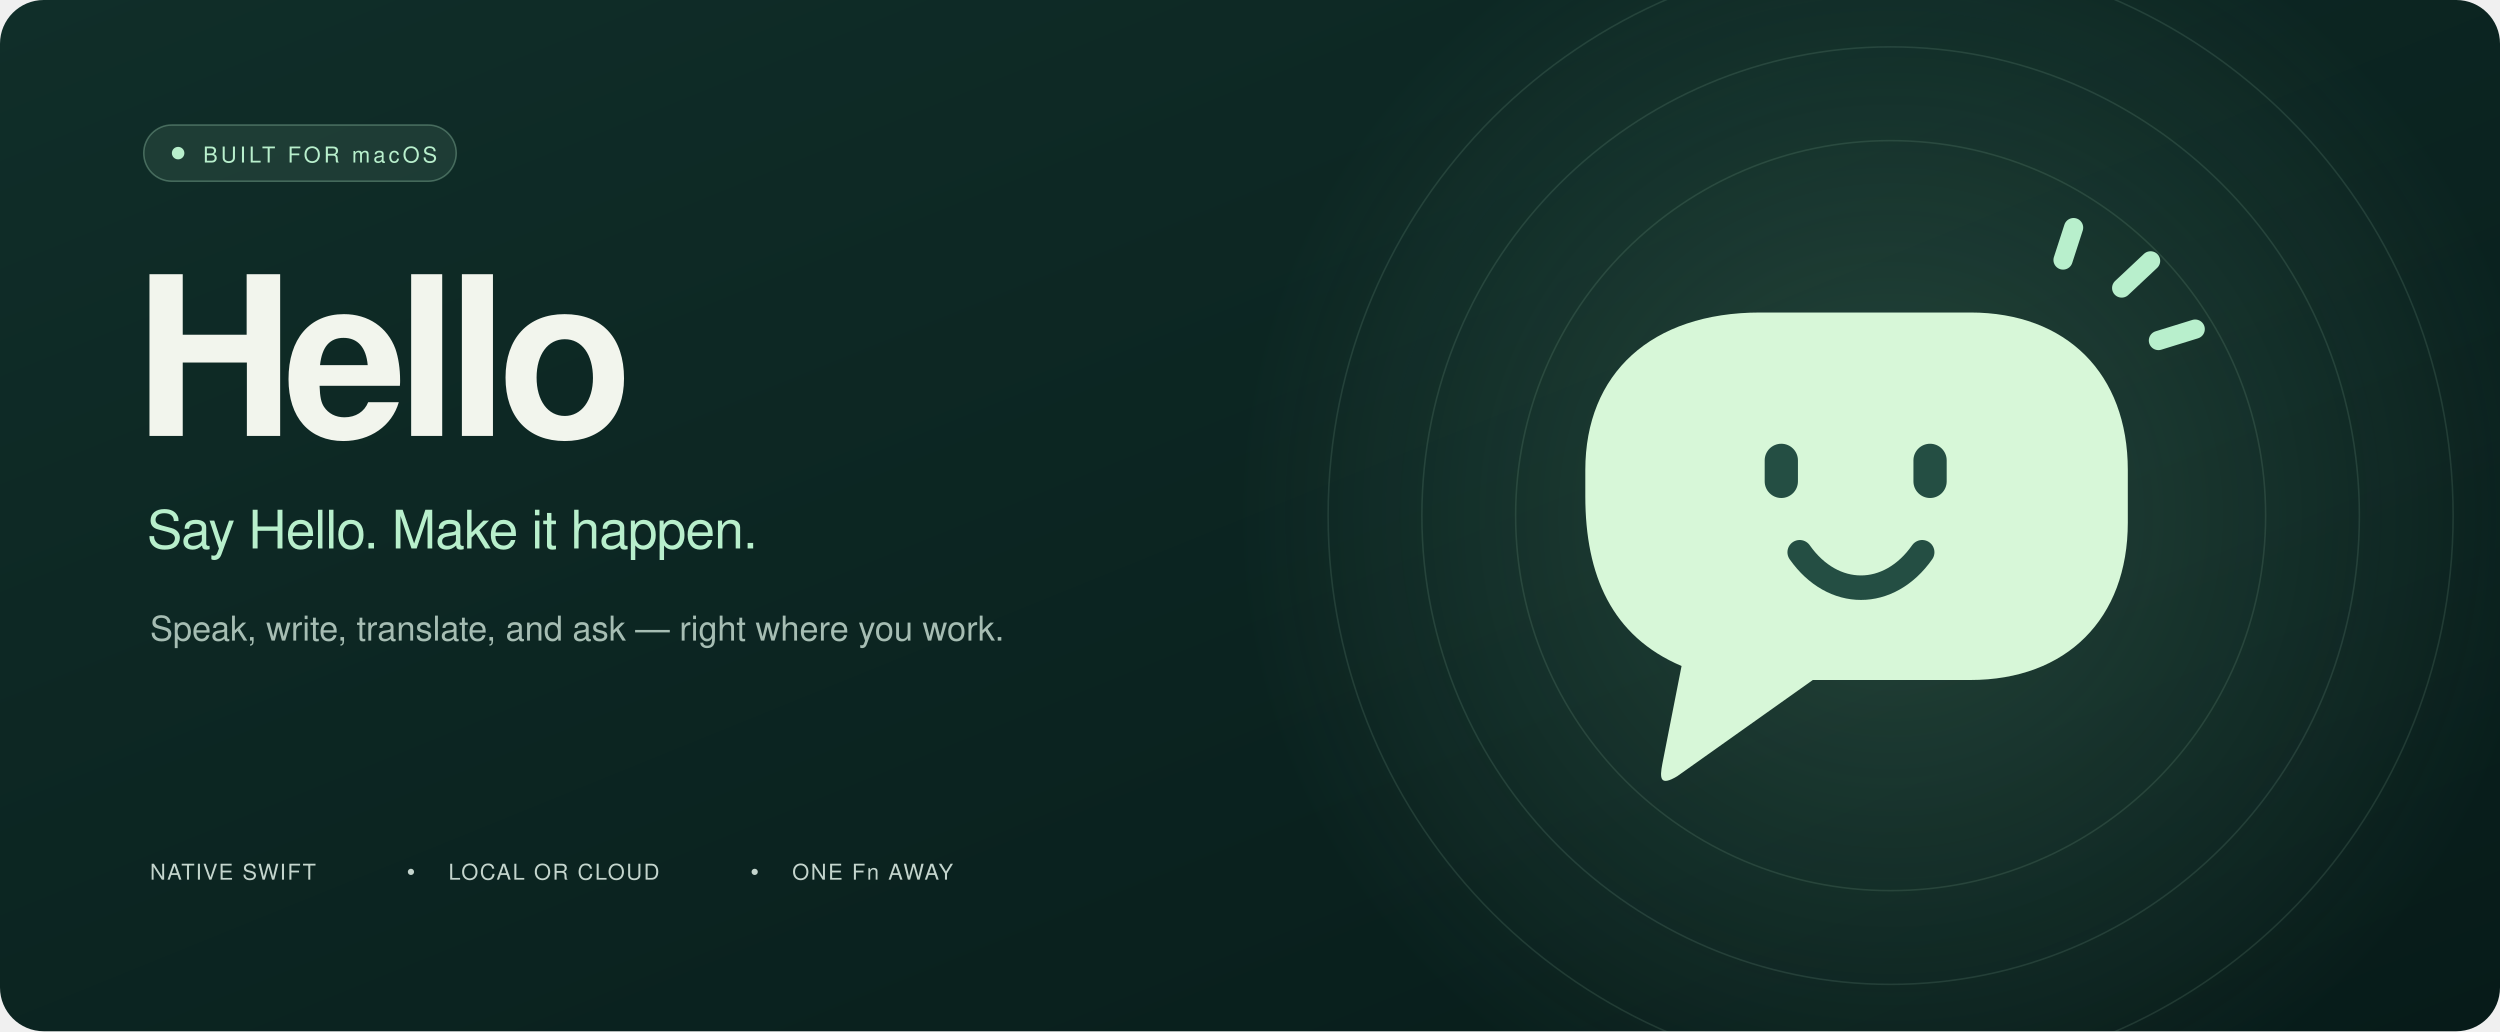
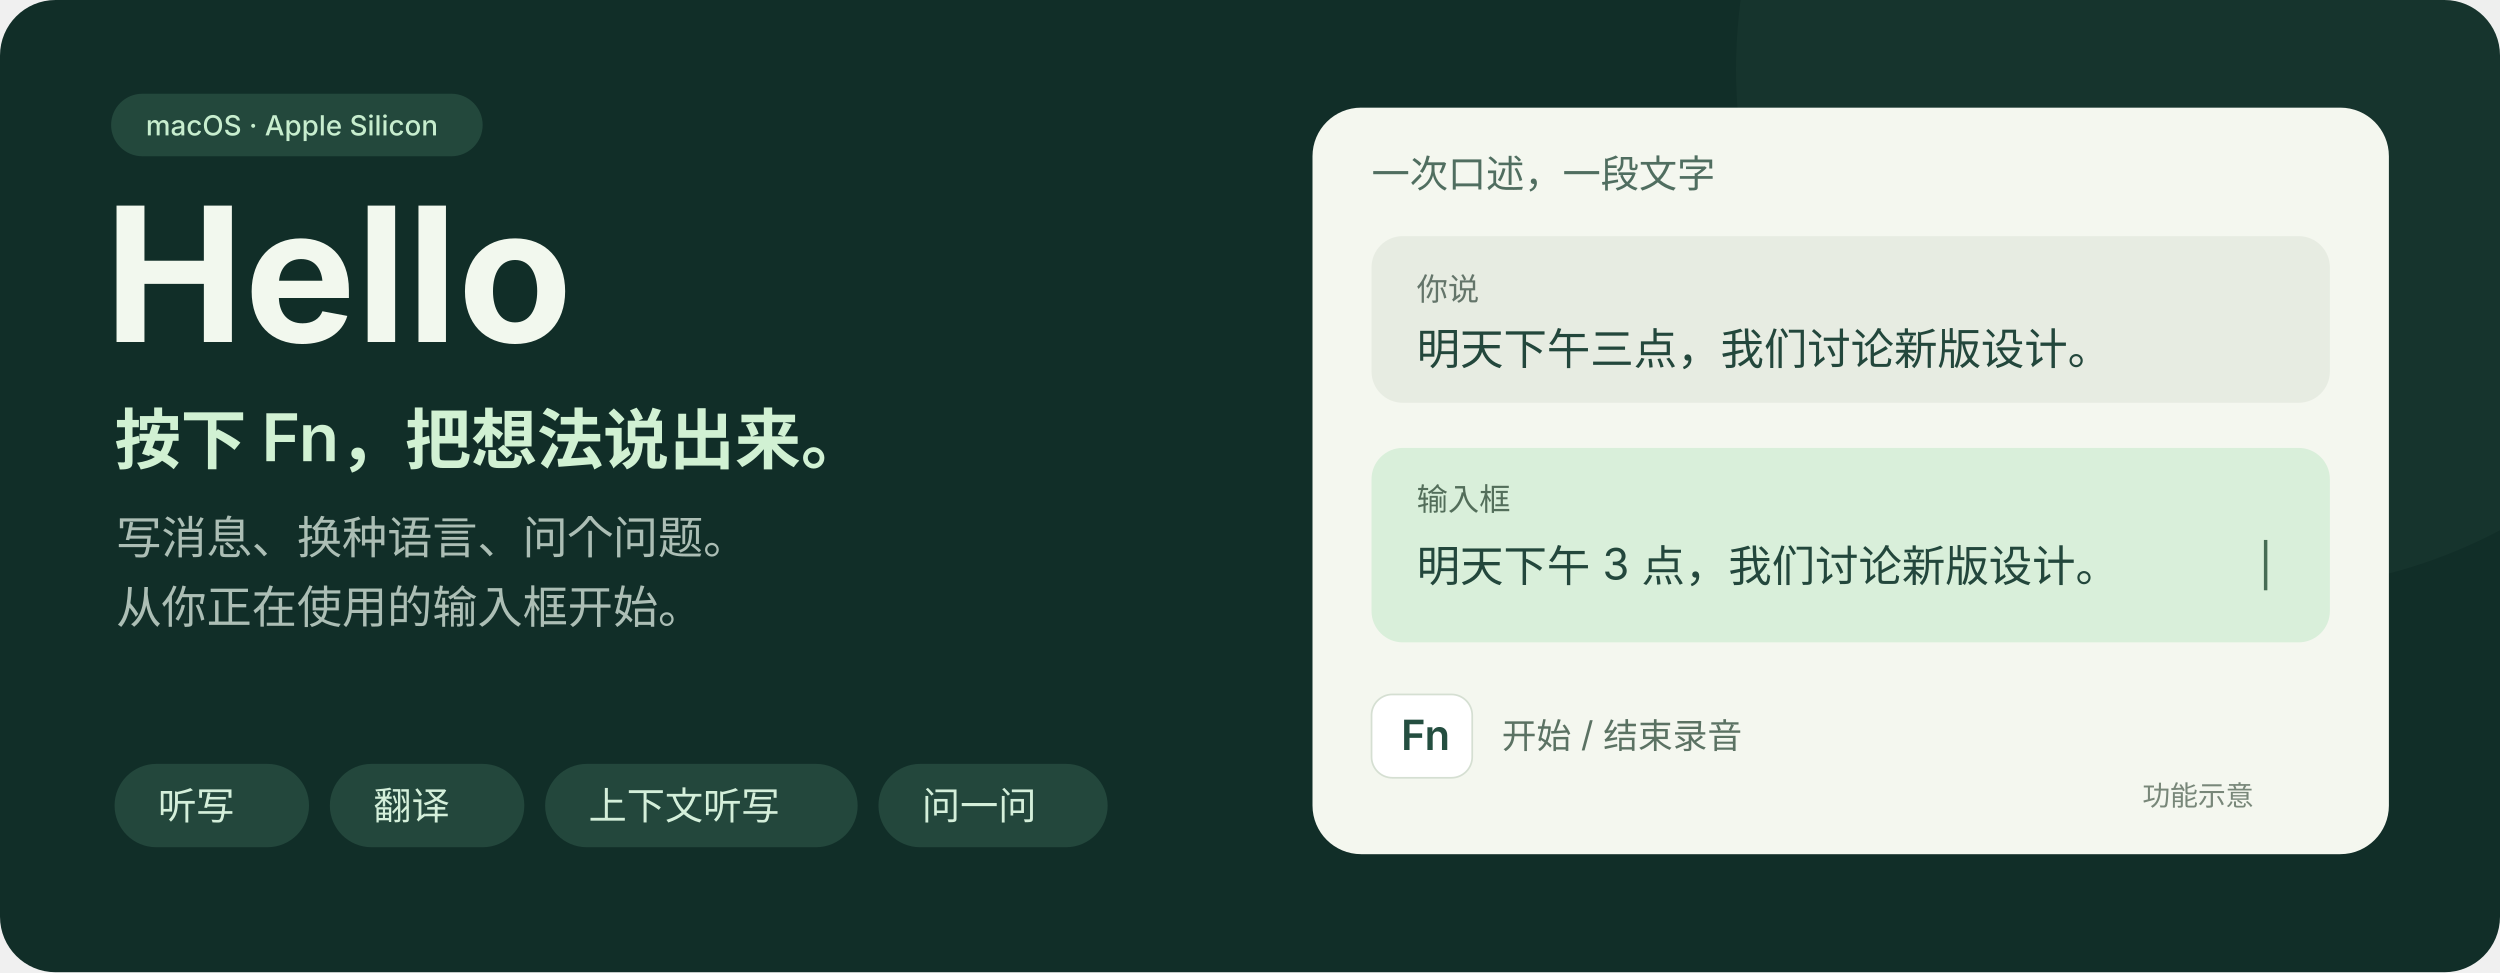
- <svg xmlns="http://www.w3.org/2000/svg" width="1600" height="660" viewBox="0 0 1600 660">
-   <defs>
-     <linearGradient id="bg" x2="1" y2="1">
-       <stop stop-color="#102e29" />
-       <stop offset="1" stop-color="#071b19" />
-     </linearGradient>
-     <radialGradient id="glow">
-       <stop stop-color="#9de7ba" stop-opacity=".18" />
-       <stop offset="1" stop-color="#9de7ba" stop-opacity="0" />
-     </radialGradient>
-   </defs>
-   <rect width="1600" height="660" rx="28" fill="url(#bg)" />
-   <circle cx="1210" cy="330" r="420" fill="url(#glow)" />
-   <g fill="none" stroke="#b8efcc" stroke-opacity=".12">
-     <circle cx="1210" cy="330" r="240" />
-     <circle cx="1210" cy="330" r="300" />
-     <circle cx="1210" cy="330" r="360" />
-   </g>
-   <g font-family="-apple-system,BlinkMacSystemFont,Segoe UI,Helvetica,Arial,sans-serif">
-     <rect x="92" y="80" width="200" height="36" rx="18" fill="#b8efcc" fill-opacity=".09" stroke="#b8efcc" stroke-opacity=".3" />
-     <circle cx="114" cy="98" r="4" fill="#b8efcc" />
-     <text x="130" y="104" fill="#b8efcc" font-size="14" letter-spacing="2">BUILT FOR macOS</text>
-     <text x="86" y="279" fill="#f2f5ed" font-size="142" font-weight="650" letter-spacing="-7">Hello</text>
-     <text x="94" y="351" fill="#b8efcc" font-size="34" letter-spacing="-.5">Say Hello. Make it happen.</text>
-     <text x="96" y="410" fill="#a6bdb3" font-size="22">Speak, write, translate, and ask — right where you work.</text>
-     <g font-size="14" letter-spacing="1" fill="#c4d5cd">
-       <text x="96" y="563">NATIVE SWIFT</text>
-       <circle cx="263" cy="558" r="2" />
-       <text x="287" y="563">LOCAL OR CLOUD</text>
-       <circle cx="483" cy="558" r="2" />
-       <text x="507" y="563">ONE Fn AWAY</text>
-     </g>
-   </g>
-   <g transform="translate(925 60) scale(.56)">
-     <g stroke-linecap="round" stroke-linejoin="round">
-       <path d="M360 250H600C710 250 780 320 780 430V490C780 600 710 670 600 670H420L265 780C245 792 245 782 248 766L270 654C190 620 160 550 160 460V430C160 320 235 250 360 250Z" fill="#d7f7d8" />
-       <g fill="#244e43">
-         <rect x="365" y="400" width="38" height="62" rx="19" />
-         <rect x="535" y="400" width="38" height="62" rx="19" />
-       </g>
-       <path d="M405 524C443 578 507 578 545 524" fill="none" stroke="#244e43" stroke-width="28" />
-       <path d="M706 190L718 153M773 222L806 191M815 282L857 269" fill="none" stroke="#b8efcc" stroke-width="22" />
-     </g>
+ <svg xmlns="http://www.w3.org/2000/svg" width="1440" height="560" viewBox="0 0 1440 560" role="img" aria-labelledby="title">
+   <g font-family="-apple-system,BlinkMacSystemFont,Segoe UI,PingFang SC,Microsoft YaHei,sans-serif">
+     <rect x="0" y="0" width="1440" height="560" rx="32" fill="#112e28" stroke="none" />
+     <circle cx="1300" cy="40" r="300" fill="#b8efcc" opacity=".035" />
+     <rect x="64" y="54" width="214" height="36" rx="18" fill="#23483c" stroke="none" />
+     <text x="84" y="78" font-size="16" fill="#c7edce" font-weight="500">macOS · Apple Silicon</text>
+     <text x="60" y="197" font-size="108" fill="#f2f8ee" font-weight="650">Hello</text>
+     <text x="66" y="267" font-size="38" fill="#d1f1d3" font-weight="600">按下 Fn，把想法说出来。</text>
+     <text x="67" y="319" font-size="26" fill="#acbeb5" font-weight="400">写消息、换种语言、问个问题。</text>
+     <text x="67" y="359" font-size="26" fill="#acbeb5" font-weight="400">从你正在使用的输入框开始。</text>
+     <rect x="66" y="440" width="112" height="48" rx="24" fill="#23473c" stroke="none" />
+     <text x="91" y="472" font-size="22" fill="#d4efda" font-weight="500">听写</text>
+     <rect x="190" y="440" width="112" height="48" rx="24" fill="#23473c" stroke="none" />
+     <text x="215" y="472" font-size="22" fill="#d4efda" font-weight="500">翻译</text>
+     <rect x="314" y="440" width="180" height="48" rx="24" fill="#23473c" stroke="none" />
+     <text x="339" y="472" font-size="22" fill="#d4efda" font-weight="500">上下文听写</text>
+     <rect x="506" y="440" width="132" height="48" rx="24" fill="#23473c" stroke="none" />
+     <text x="531" y="472" font-size="22" fill="#d4efda" font-weight="500">问一问</text>
+     <rect x="756" y="62" width="620" height="430" rx="28" fill="#f4f7ef" stroke="none" />
+     <text x="790" y="108" font-size="22" fill="#506e60" font-weight="500">一次口述，一段文字</text>
+     <rect x="790" y="136" width="552" height="96" rx="18" fill="#e7ece2" stroke="none" />
+     <text x="816" y="173" font-size="18" fill="#64756a" font-weight="400">你说</text>
+     <text x="816" y="210" font-size="25" fill="#23473c" font-weight="400">明天下午三点，我们讨论新版设计。</text>
+     <rect x="790" y="258" width="552" height="112" rx="18" fill="#d9efda" stroke="none" />
+     <text x="816" y="294" font-size="18" fill="#536e5a" font-weight="400">输入框</text>
+     <text x="816" y="335" font-size="25" fill="#23473c" font-weight="400">明天下午 3 点，我们讨论新版设计。</text>
+     <path d="M1305 311v29" stroke="#466c54" stroke-width="2" />
+     <rect x="790" y="400" width="58" height="48" rx="12" fill="#fff" stroke="#d5dfd2" />
+     <text x="807" y="432" font-size="24" fill="#244e40" font-weight="600">Fn</text>
+     <text x="865" y="431" font-size="20" fill="#5b7263" font-weight="400">开始 / 结束录音</text>
+     <text x="1234" y="464" font-size="16" fill="#788779" font-weight="400">功能示意</text>
  </g>
</svg>
